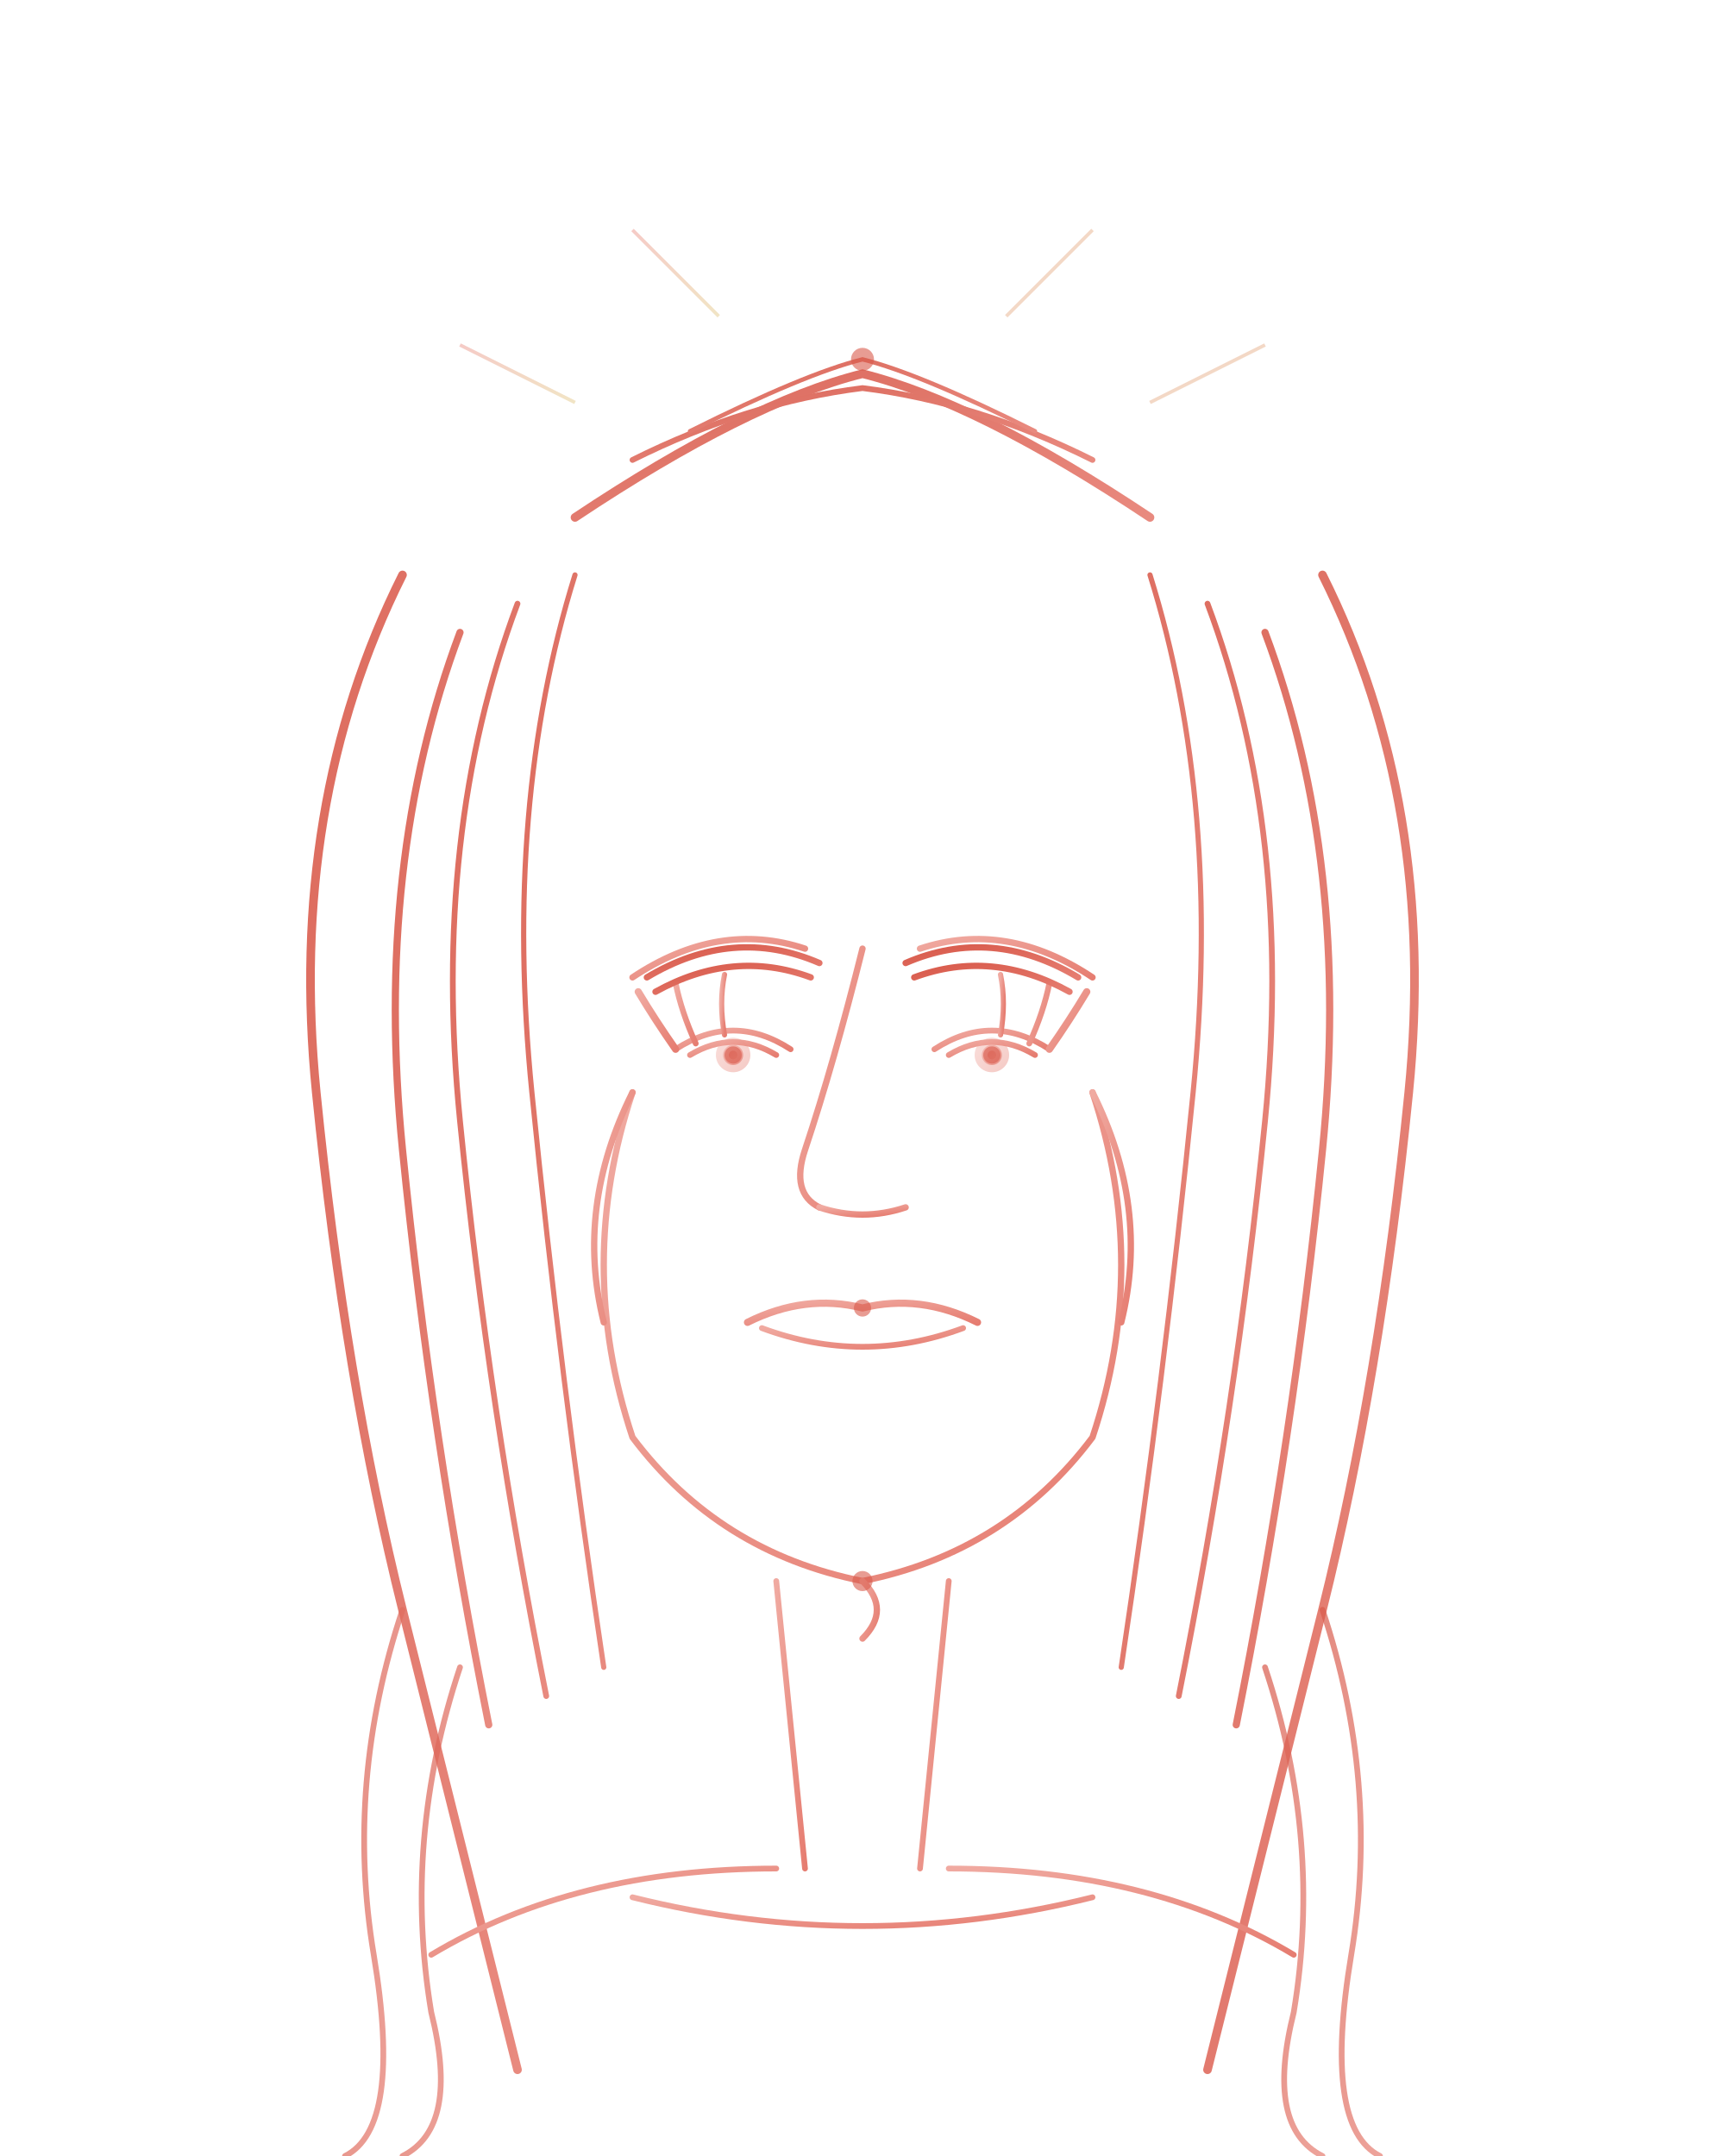
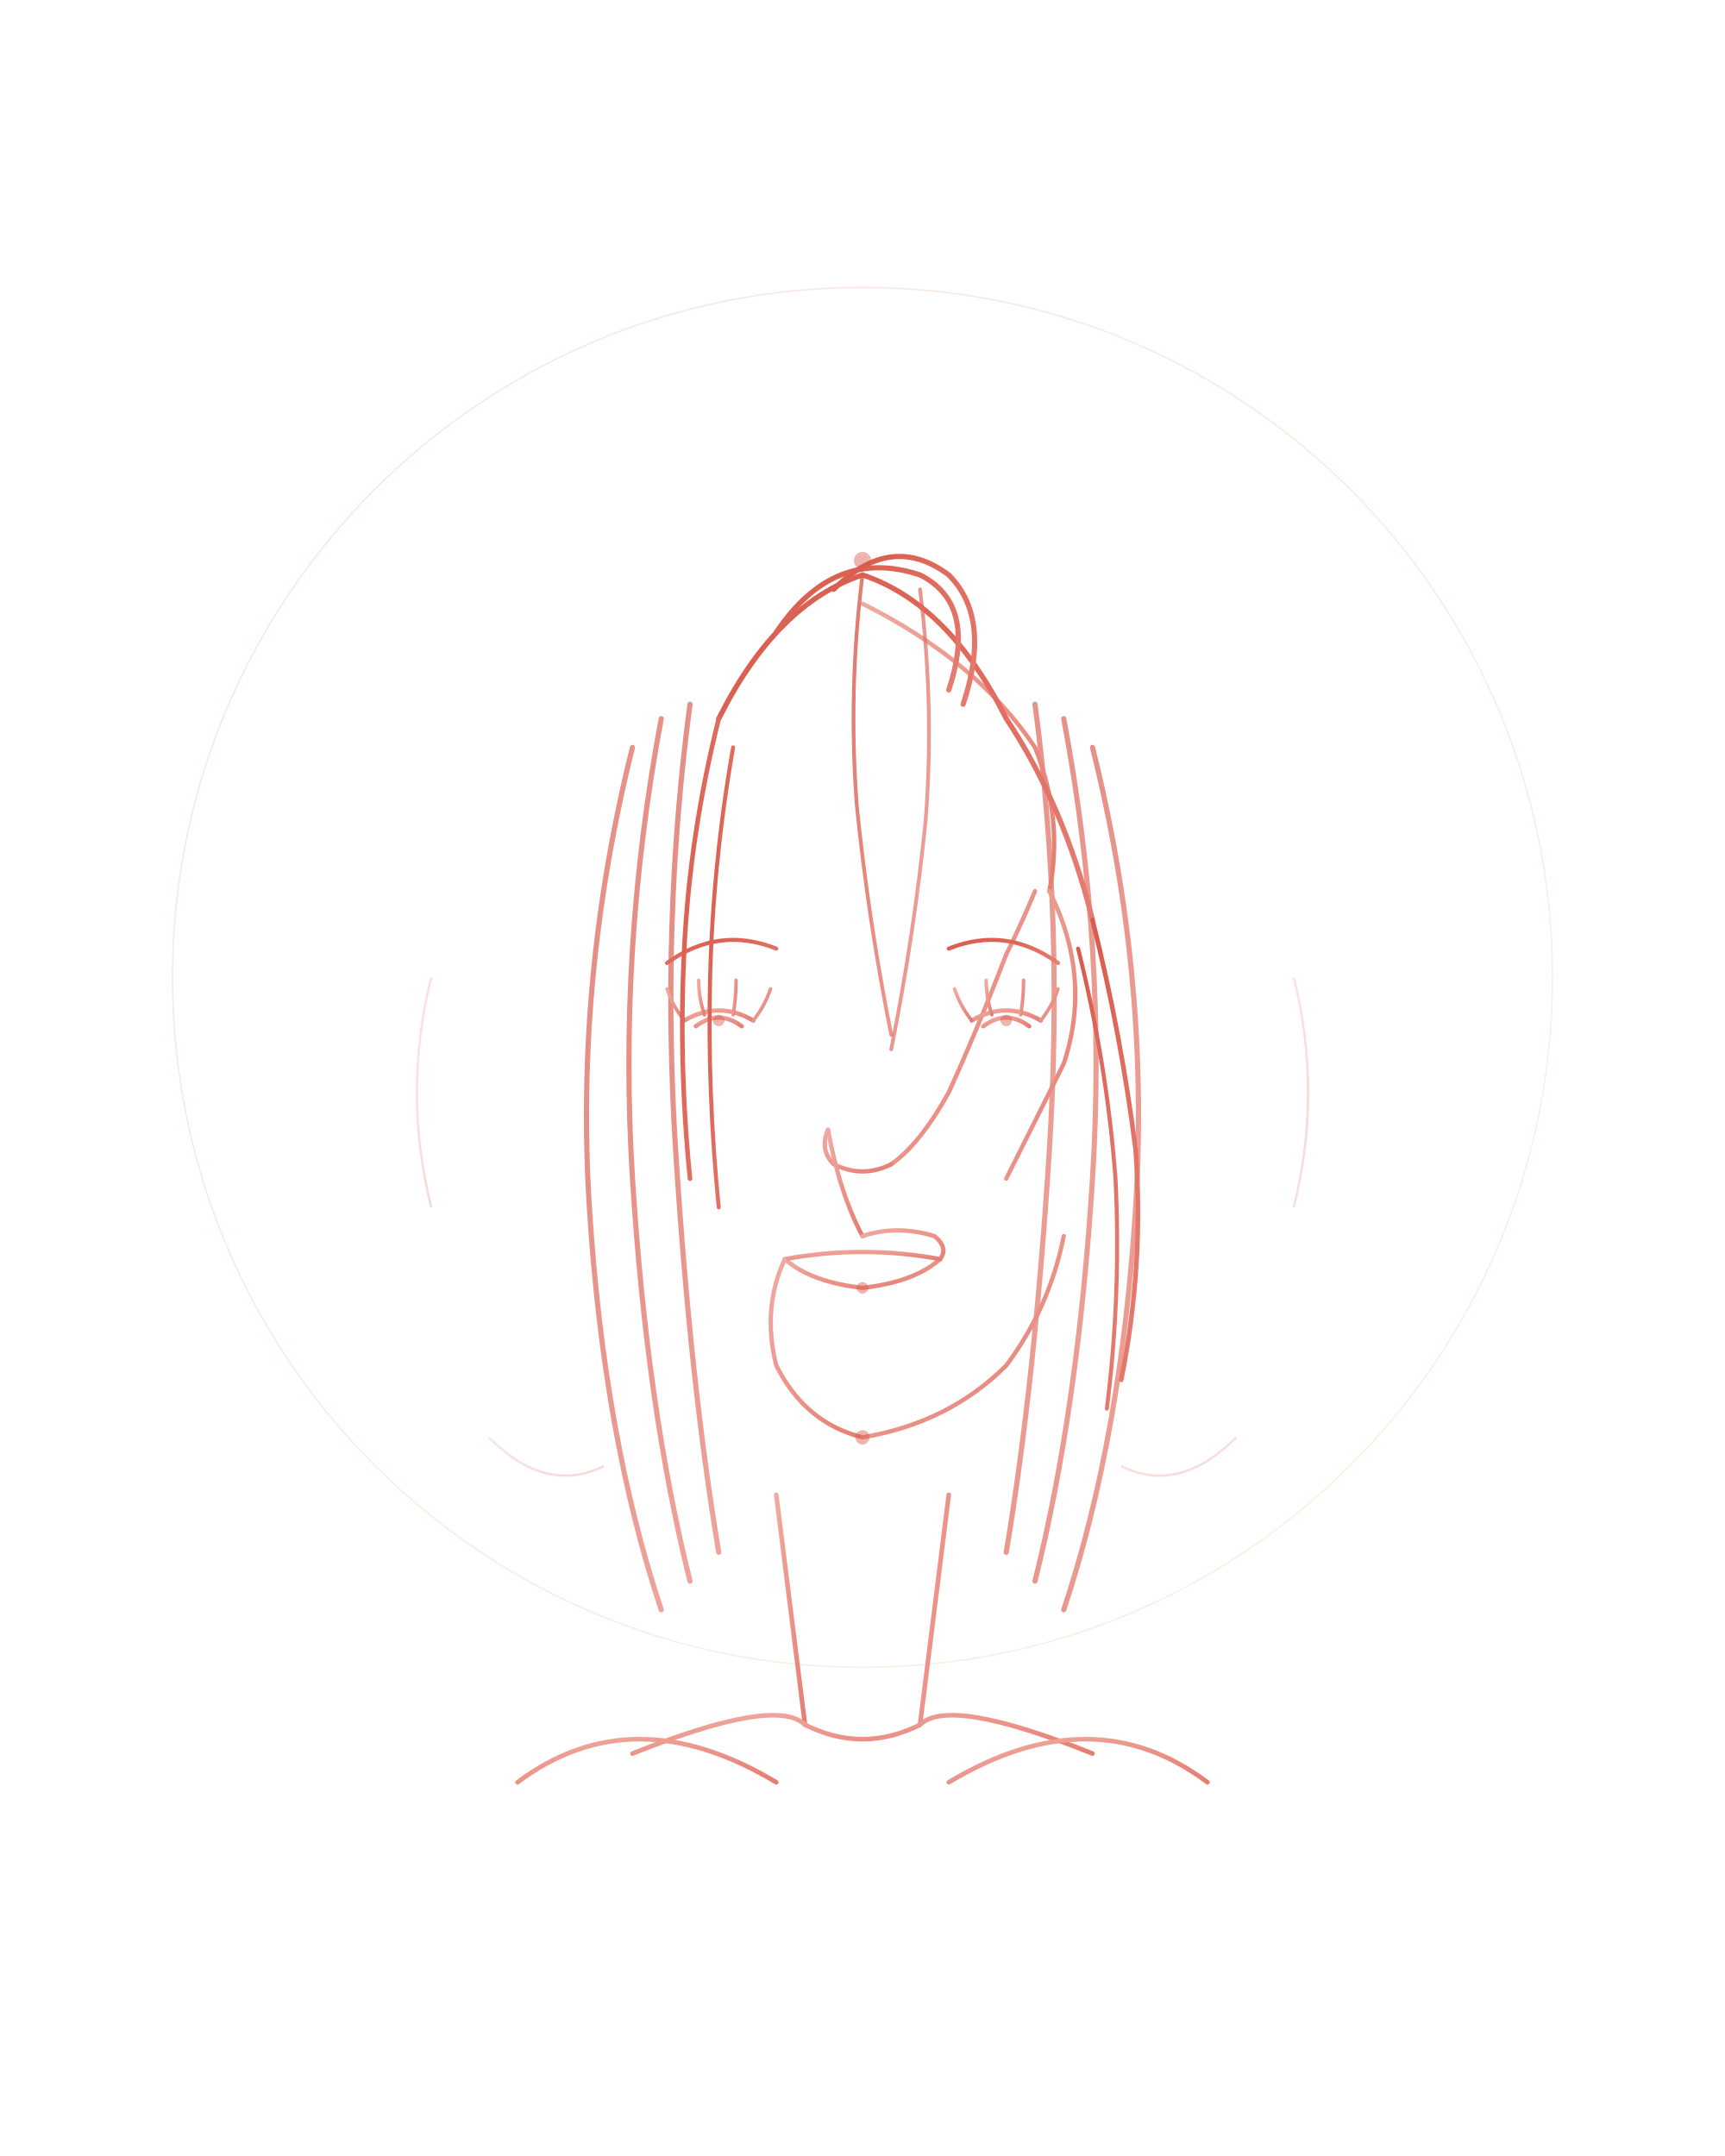
<svg xmlns="http://www.w3.org/2000/svg" viewBox="0 0 600 750">
  <defs>
    <linearGradient id="grad" x1="0%" y1="0%" x2="100%" y2="100%">
      <stop offset="0%" stop-color="#e67d71" />
      <stop offset="100%" stop-color="#ddbd6e" />
    </linearGradient>
    <linearGradient id="hair" x1="0%" y1="0%" x2="100%" y2="100%">
      <stop offset="0%" stop-color="#d85a4b" />
      <stop offset="100%" stop-color="#e67d71" />
    </linearGradient>
    <linearGradient id="skin" x1="0%" y1="0%" x2="100%" y2="100%">
      <stop offset="0%" stop-color="#f0aaa1" />
      <stop offset="100%" stop-color="#e67d71" />
    </linearGradient>
  </defs>
-   <g fill="none" stroke="url(#hair)" stroke-width="3" stroke-linecap="round" opacity="0.9">
-     <path d="M140 200 Q100 280 110 380 Q120 480 140 560 Q160 640 180 720" />
-     <path d="M460 200 Q500 280 490 380 Q480 480 460 560 Q440 640 420 720" />
-     <path d="M200 180 Q260 140 300 130 Q340 140 400 180" />
-     <path d="M160 220 Q130 300 140 400 Q150 500 170 600" stroke-width="2.5" />
-     <path d="M180 210 Q150 290 160 390 Q170 490 190 590" stroke-width="2" />
-     <path d="M200 200 Q175 280 185 380 Q195 480 210 580" stroke-width="1.8" />
-     <path d="M440 220 Q470 300 460 400 Q450 500 430 600" stroke-width="2.5" />
-     <path d="M420 210 Q450 290 440 390 Q430 490 410 590" stroke-width="2" />
-     <path d="M400 200 Q425 280 415 380 Q405 480 390 580" stroke-width="1.8" />
-     <path d="M220 160 Q260 140 300 135 Q340 140 380 160" stroke-width="2" />
-     <path d="M240 150 Q280 130 300 125 Q320 130 360 150" stroke-width="1.5" />
+   <circle cx="300" cy="340" r="240" fill="none" stroke="url(#grad)" stroke-width="0.5" opacity="0.2" />
+   <g fill="none" stroke="url(#hair)" stroke-width="1.8" stroke-linecap="round" opacity="0.7">
+     <path d="M220 260 Q200 340 205 420 Q210 500 230 560" />
+     <path d="M230 250 Q215 330 220 410 Q225 490 240 550" />
+     <path d="M240 245 Q230 320 235 400 Q240 480 250 540" />
+     <path d="M380 260 Q400 340 395 420 Q390 500 370 560" />
+     <path d="M370 250 Q385 330 380 410 Q375 490 360 550" />
+     <path d="M360 245 Q370 320 365 400 Q360 480 350 540" />
  </g>
-   <g fill="none" stroke="url(#skin)" stroke-width="2.2" stroke-linecap="round" stroke-linejoin="round">
-     <path d="M220 380 Q200 440 220 500 Q250 540 300 550 Q350 540 380 500 Q400 440 380 380" />
-     <path d="M220 380 Q200 420 210 460" />
-     <path d="M380 380 Q400 420 390 460" />
-     <path d="M220 340 Q250 320 280 330" />
-     <path d="M320 330 Q350 320 380 340" />
-     <path d="M300 330 Q290 370 280 400 Q275 415 285 420" />
-     <path d="M285 420 Q300 425 315 420" />
-     <path d="M260 460 Q280 450 300 455 Q320 450 340 460" stroke-width="2.5" />
-     <path d="M265 462 Q300 475 335 462" stroke-width="2" />
-     <path d="M300 550 Q310 560 300 570" />
+   <g fill="none" stroke="url(#skin)" stroke-width="1.6" stroke-linecap="round" stroke-linejoin="round">
+     <path d="M270 520 Q275 560 280 600" />
+     <path d="M330 520 Q325 560 320 600" />
+     <path d="M220 610 Q270 590 280 600 Q300 610 320 600 Q330 590 380 610" />
+     <path d="M180 620 Q220 590 270 620" />
+     <path d="M420 620 Q380 590 330 620" />
  </g>
-   <g fill="none" stroke="url(#skin)" stroke-width="2" stroke-linecap="round">
-     <path d="M235 365 Q255 352 275 365" />
-     <path d="M240 367 Q255 358 270 367" />
-     <path d="M235 365 Q228 355 222 345" stroke-width="2.5" />
-     <path d="M242 363 Q237 352 235 342" stroke-width="2" />
-     <path d="M252 360 Q250 349 252 339" stroke-width="1.8" />
-     <circle cx="255" cy="367" r="5" fill="url(#skin)" opacity="0.4" />
-     <circle cx="255" cy="367" r="2.5" fill="url(#hair)" opacity="0.7" />
-     <path d="M325 365 Q345 352 365 365" />
-     <path d="M330 367 Q345 358 360 367" />
-     <path d="M365 365 Q372 355 378 345" stroke-width="2.5" />
-     <path d="M358 363 Q363 352 365 342" stroke-width="2" />
-     <path d="M348 360 Q350 349 348 339" stroke-width="1.8" />
-     <circle cx="345" cy="367" r="5" fill="url(#skin)" opacity="0.4" />
-     <circle cx="345" cy="367" r="2.5" fill="url(#hair)" opacity="0.7" />
+   <g fill="none" stroke="url(#skin)" stroke-width="1.5" stroke-linecap="round" stroke-linejoin="round">
+     <path d="M300 210 Q340 230 360 260 Q370 285 365 310" />
+     <path d="M360 310 Q355 322 350 332" />
+     <path d="M350 332 Q340 358 330 380 Q320 398 310 405" />
+     <path d="M310 405 Q300 410 290 405 Q285 400 288 393" />
+     <path d="M288 393 Q292 415 300 430" />
+     <path d="M300 430 Q312 426 325 430 Q330 434 327 438" />
+     <path d="M327 438 Q318 446 300 448 Q282 446 273 438" />
+     <path d="M273 438 Q300 433 327 438" />
+     <path d="M273 438 Q265 455 270 475 Q280 495 300 500" />
+     <path d="M300 500 Q330 495 350 475 Q365 455 370 430" />
+     <path d="M365 310 Q380 340 370 370 Q360 390 350 410" />
  </g>
-   <g fill="none" stroke="url(#hair)" stroke-width="2.2" stroke-linecap="round">
-     <path d="M225 340 Q255 322 285 335" />
-     <path d="M228 345 Q255 330 282 340" />
-     <path d="M315 335 Q345 322 375 340" />
-     <path d="M318 340 Q345 330 372 345" />
+   <g fill="none" stroke="url(#skin)" stroke-width="1.5" stroke-linecap="round">
+     <path d="M338 355 Q350 348 362 355" />
+     <path d="M342 357 Q350 351 358 357" />
+     <path d="M338 355 Q334 350 332 344" stroke-width="1.2" />
+     <path d="M345 353 Q343 347 343 341" stroke-width="1.2" />
+     <path d="M355 353 Q356 347 356 341" stroke-width="1.2" />
+     <path d="M362 355 Q366 350 368 344" stroke-width="1.2" />
+     <path d="M238 355 Q250 348 262 355" />
+     <path d="M242 357 Q250 351 258 357" />
+     <path d="M238 355 Q234 350 232 344" stroke-width="1.2" />
+     <path d="M245 353 Q243 347 243 341" stroke-width="1.2" />
+     <path d="M255 353 Q256 347 256 341" stroke-width="1.2" />
+     <path d="M262 355 Q266 350 268 344" stroke-width="1.2" />
  </g>
-   <g fill="none" stroke="url(#skin)" stroke-width="2" stroke-linecap="round" stroke-linejoin="round">
-     <path d="M270 550 Q275 600 280 650" />
-     <path d="M330 550 Q325 600 320 650" />
-     <path d="M150 680 Q200 650 270 650" />
-     <path d="M450 680 Q400 650 330 650" />
-     <path d="M220 660 Q300 680 380 660" />
+   <g fill="none" stroke="url(#hair)" stroke-width="1.4" stroke-linecap="round">
+     <path d="M232 335 Q250 322 270 330" />
+     <path d="M330 330 Q350 322 368 335" />
  </g>
-   <g fill="none" stroke="url(#hair)" stroke-width="2" stroke-linecap="round" opacity="0.7">
-     <path d="M140 560 Q120 620 130 680 Q140 740 120 750" />
-     <path d="M460 560 Q480 620 470 680 Q460 740 480 750" />
-     <path d="M160 580 Q140 640 150 700 Q160 740 140 750" />
-     <path d="M440 580 Q460 640 450 700 Q440 740 460 750" />
+   <g fill="none" stroke="url(#hair)" stroke-width="1.8" stroke-linecap="round">
+     <path d="M250 250 Q270 210 300 200 Q330 210 350 250 Q370 280 380 320" />
+     <path d="M270 220 Q290 190 320 200 Q340 210 330 240" />
+     <path d="M290 205 Q310 185 330 200 Q345 215 335 245" />
+     <path d="M380 320 Q390 360 395 400 Q398 440 390 480" stroke-width="1.6" />
+     <path d="M375 330 Q385 370 388 410 Q390 450 385 490" stroke-width="1.4" />
+     <path d="M250 250 Q240 290 238 330 Q236 370 240 410" stroke-width="1.6" />
+     <path d="M255 260 Q248 300 247 340 Q246 380 250 420" stroke-width="1.4" />
+     <path d="M300 200 Q295 240 298 280 Q302 320 310 360" stroke-width="1.3" opacity="0.8" />
+     <path d="M320 205 Q325 245 322 285 Q318 325 310 365" stroke-width="1.3" opacity="0.7" />
  </g>
-   <g fill="none" stroke="url(#grad)" stroke-width="1.2" opacity="0.4">
-     <line x1="300" y1="100" x2="300" y2="60" />
-     <line x1="250" y1="110" x2="220" y2="80" />
-     <line x1="350" y1="110" x2="380" y2="80" />
-     <line x1="200" y1="140" x2="160" y2="120" />
-     <line x1="400" y1="140" x2="440" y2="120" />
+   <g fill="none" stroke="url(#skin)" stroke-width="0.8" opacity="0.3">
+     <path d="M150 340 Q140 380 150 420" />
+     <path d="M450 340 Q460 380 450 420" />
+     <path d="M170 500 Q190 520 210 510" />
+     <path d="M430 500 Q410 520 390 510" />
  </g>
-   <g fill="#d85a4b" opacity="0.6">
-     <circle cx="300" cy="125" r="4" />
-     <circle cx="255" cy="367" r="3" />
-     <circle cx="345" cy="367" r="3" />
-     <circle cx="300" cy="455" r="3" />
-     <circle cx="300" cy="550" r="3.5" />
+   <g fill="#d85a4b" opacity="0.45">
+     <circle cx="300" cy="195" r="3" />
+     <circle cx="350" cy="355" r="2" />
+     <circle cx="250" cy="355" r="2" />
+     <circle cx="300" cy="448" r="2" />
+     <circle cx="300" cy="500" r="2.5" />
  </g>
</svg>
